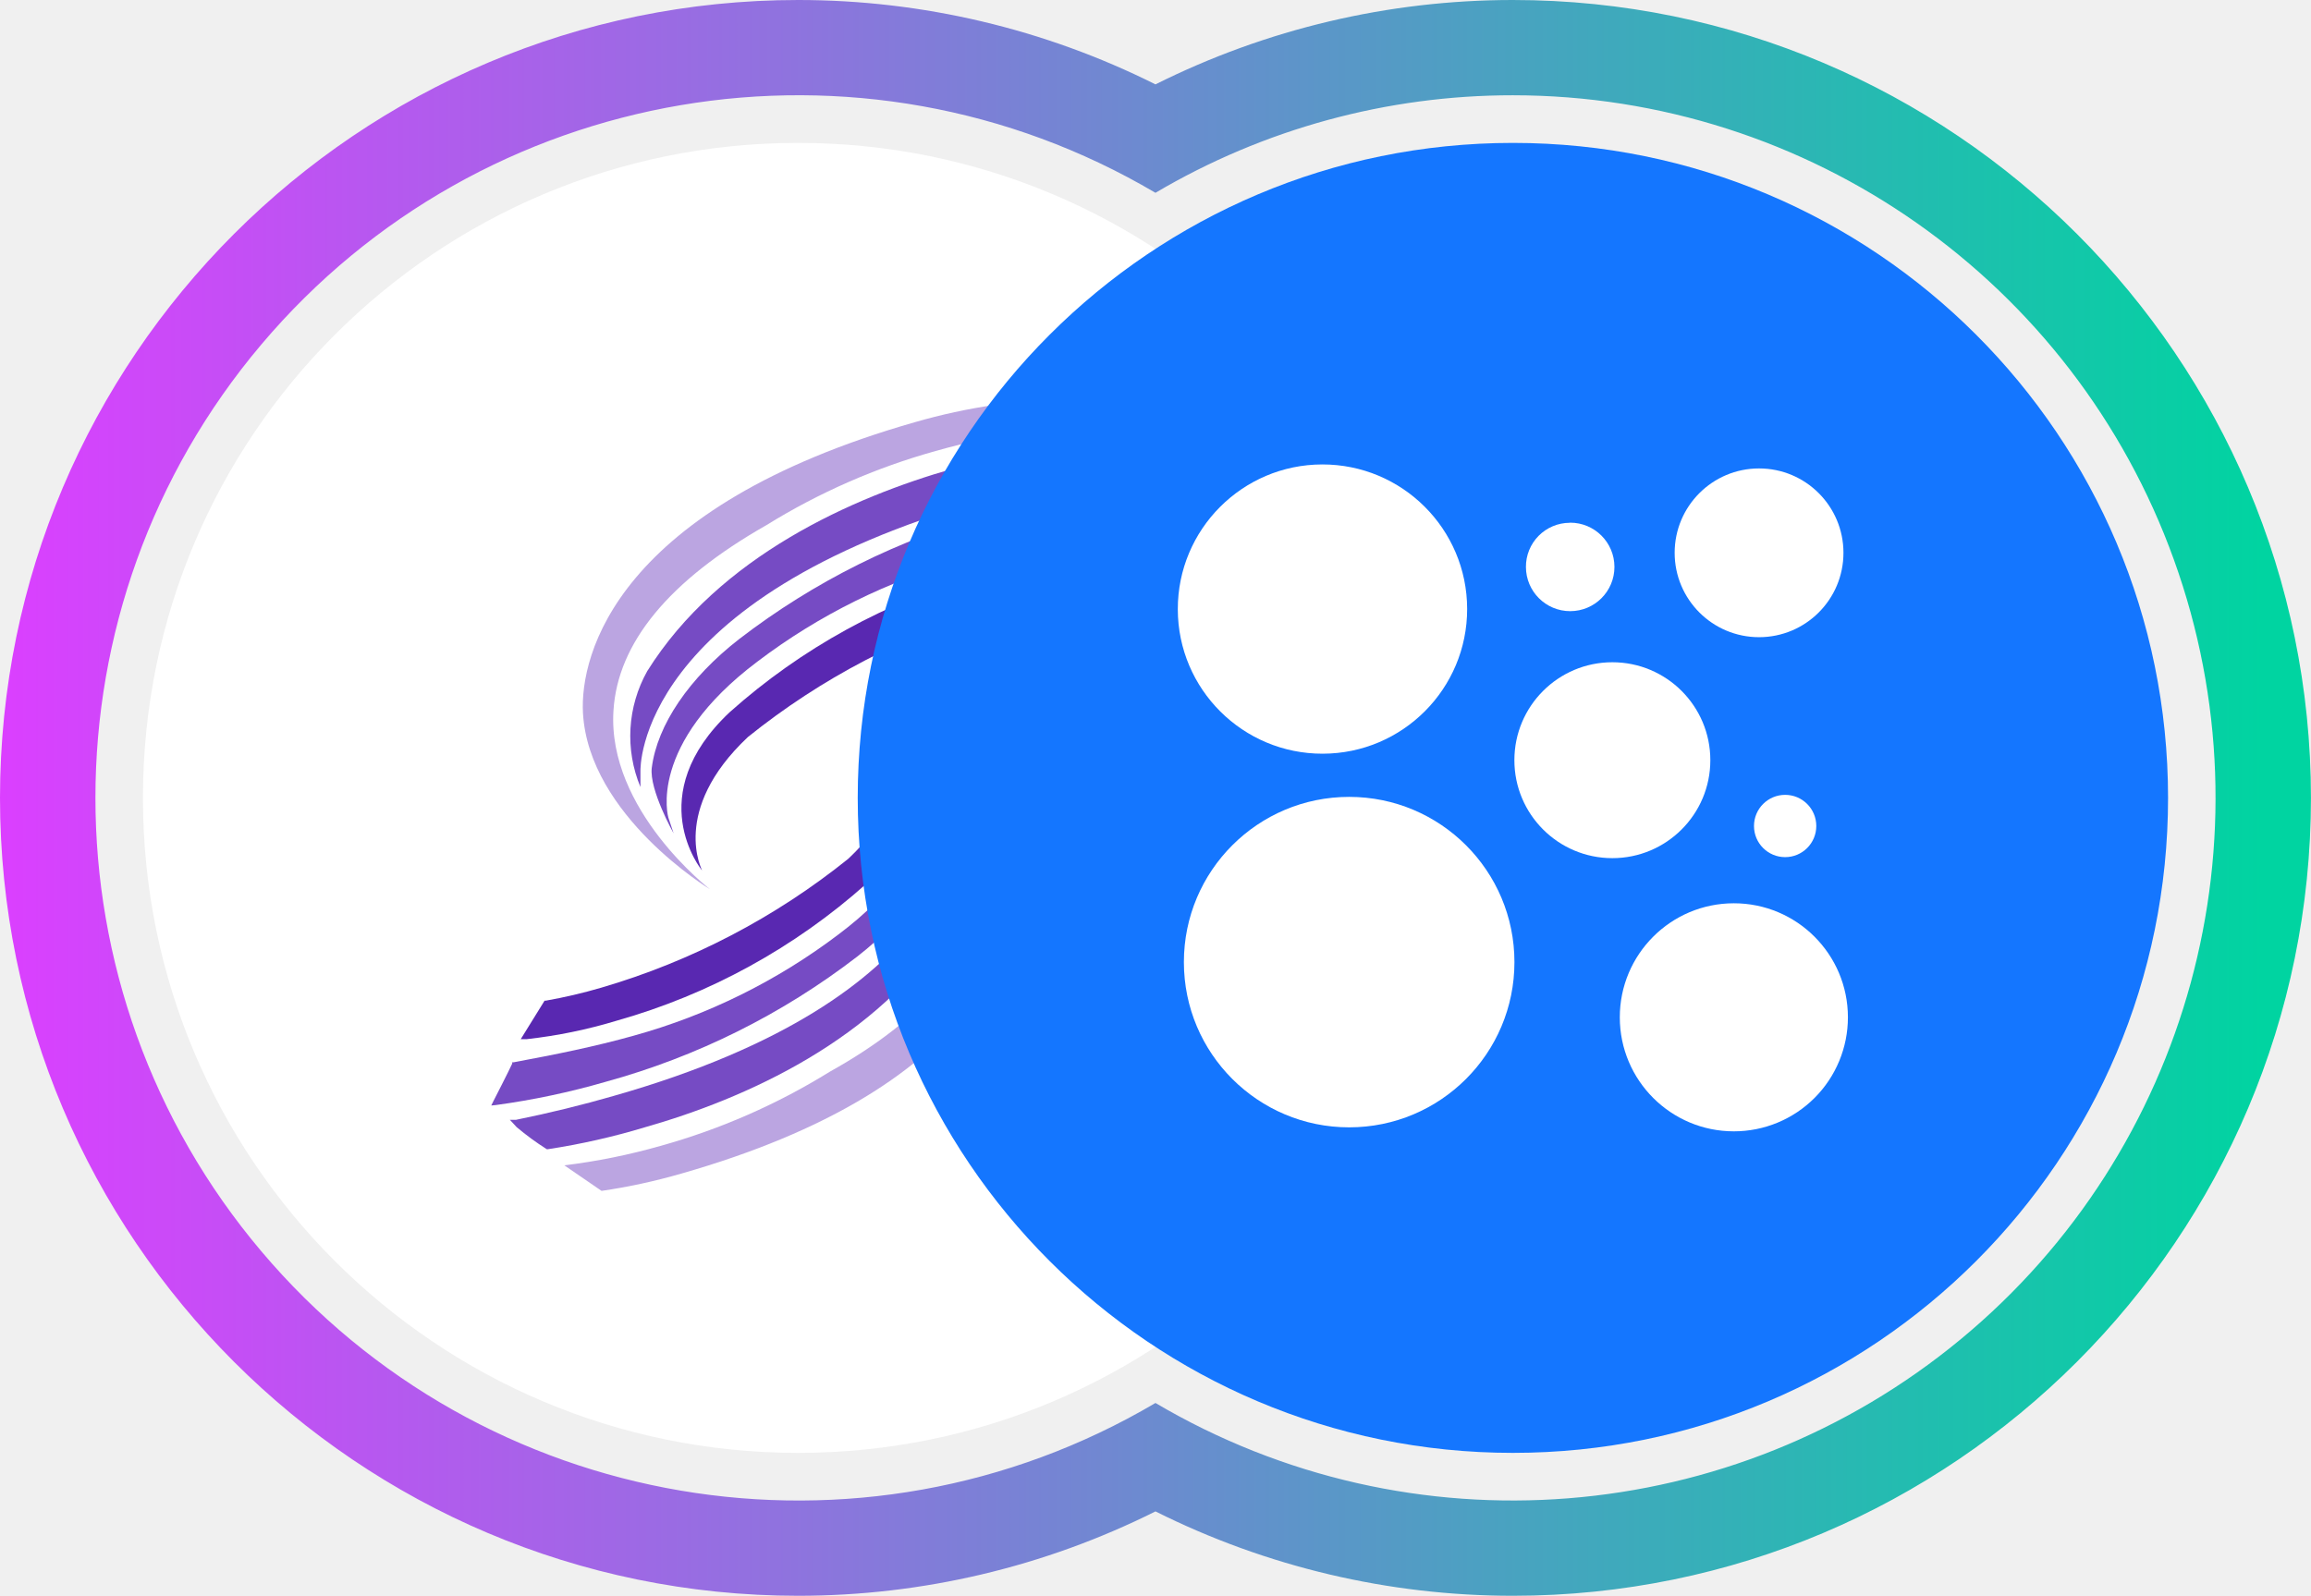
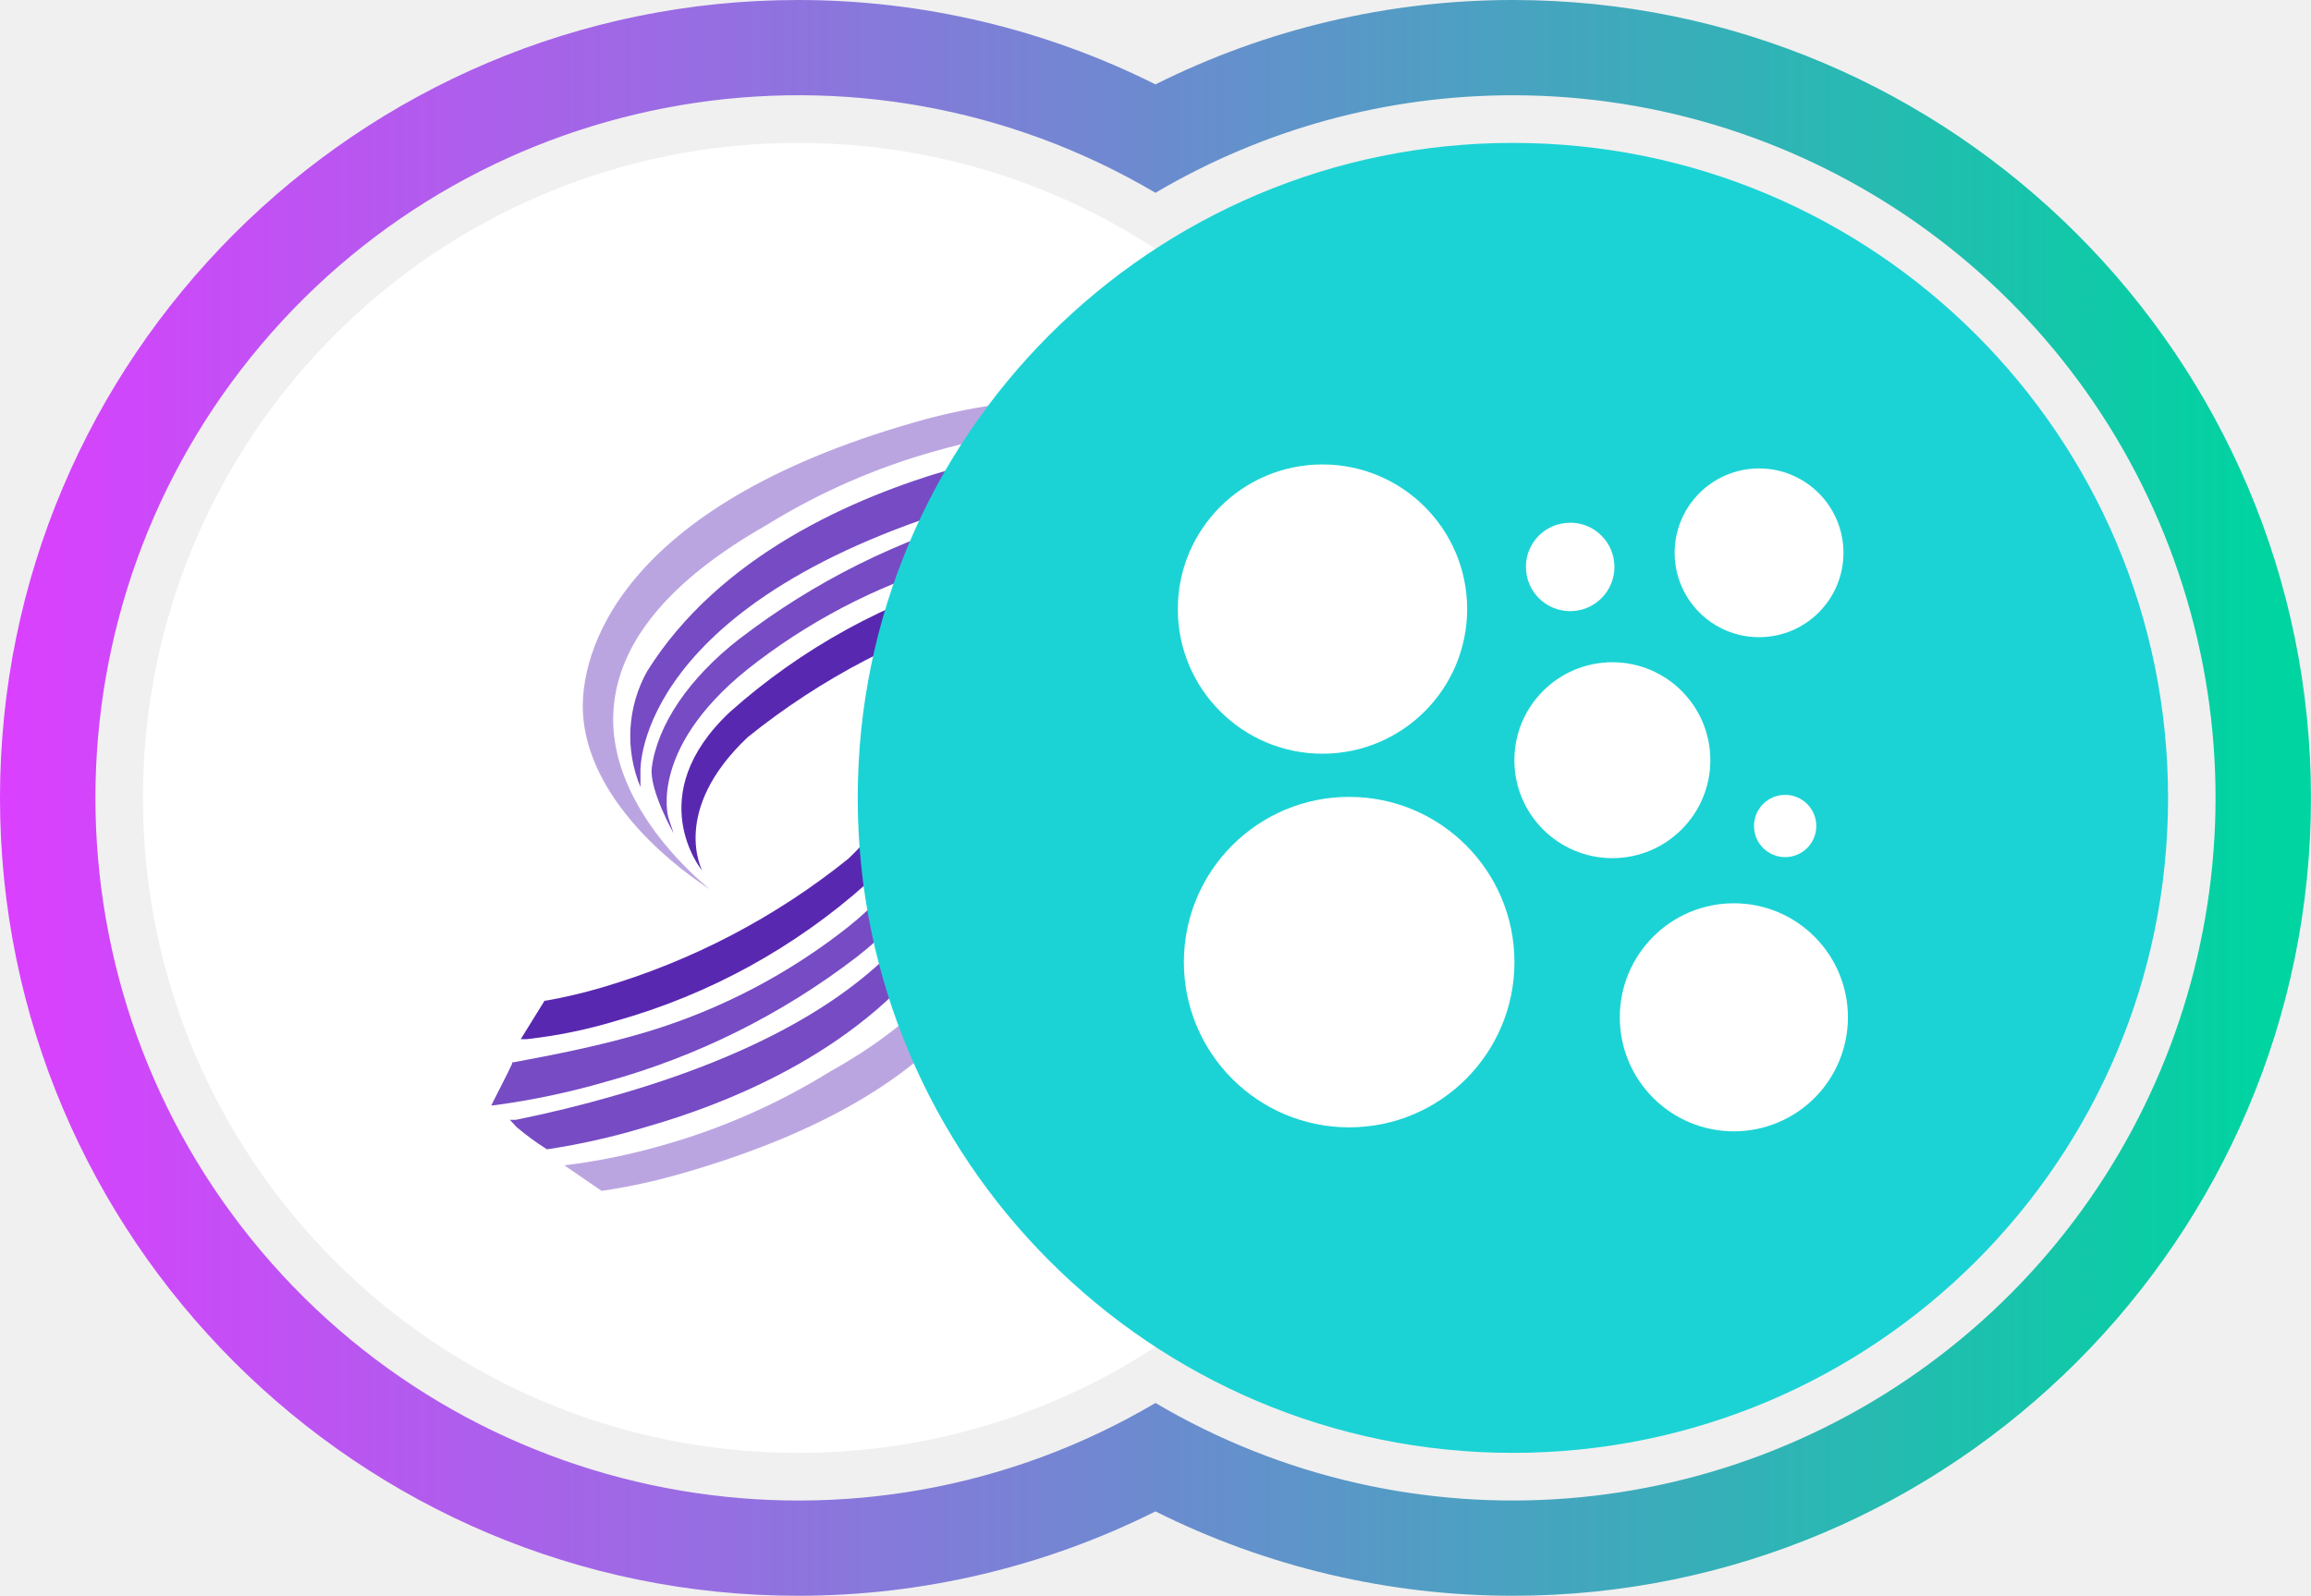
<svg xmlns="http://www.w3.org/2000/svg" viewBox="0 0 388.01 268">
  <defs>
-     <style>.cls-1{fill:#fff;}.cls-2{fill:#5928b1;}.cls-3{fill:#764bc4;}.cls-4{fill:#bba5e1;}.cls-5{fill:#1476FF;}.cls-6{fill:url(#未命名的渐变_29);}</style>
+     <style>.cls-1{fill:#fff;}.cls-2{fill:#5928b1;}.cls-3{fill:#764bc4;}.cls-4{fill:#bba5e1;}.cls-5{fill:#1bd3d5;}.cls-6{fill:url(#未命名的渐变_29);}</style>
    <linearGradient id="未命名的渐变_29" y1="134" x2="388.01" y2="134" gradientUnits="userSpaceOnUse">
      <stop offset="0" stop-color="#db3fff" />
      <stop offset="0.98" stop-color="#00d4a1" />
    </linearGradient>
  </defs>
  <g id="图层_2" data-name="图层 2">
    <g id="图层_1-2" data-name="图层 1">
      <circle class="cls-1" cx="134" cy="134" r="110" />
      <path class="cls-2" d="M164.4,96.6a106.43,106.43,0,0,0-41.88,23c-14.88,14-4.76,26.47-4.65,26.58s-5.47-10,7.7-22.4A119.89,119.89,0,0,1,167,102.14a86.42,86.42,0,0,1,9.39-2.2h0l4.18-6.27h-1A82.9,82.9,0,0,0,164.4,96.6Z" />
      <path class="cls-3" d="M181.26,78.71A46.06,46.06,0,0,0,176.2,75h0A117.33,117.33,0,0,0,160,78.71c-16.72,4.76-39.23,14.66-51.33,34a22.29,22.29,0,0,0-1.14,19.47v-2.71c0-.29-.81-28.86,57.75-45.5,5.1-1.47,10.6-2.83,16.35-4l1-.18Z" />
      <path class="cls-3" d="M184.78,82.41a128.25,128.25,0,0,0-18.51,3.92,122.27,122.27,0,0,0-42.17,21c-8.4,6.53-13.75,14.41-14.67,21.63-.44,3.67,3.67,11,3.67,11l-.88-2.64s-3.67-12.24,15-26.25a102.1,102.1,0,0,1,34.36-17c6.67-1.87,13.09-3.15,20.16-4.47H182v-.22c.51-1.14,3.08-6.16,3.12-6.23l.4-.81Z" />
      <path class="cls-4" d="M103,119.33c.7-11.33,9.28-21.81,25.67-31.13A109.87,109.87,0,0,1,157.1,75.74a105.51,105.51,0,0,1,16.13-3.27L167,68a100.29,100.29,0,0,0-13.38,2.9c-50.05,14.3-56.29,39-55.74,48.87,1,17.27,21.31,29.56,21.31,29.56S101.92,136.05,103,119.33Z" />
      <path class="cls-2" d="M103.6,171.4a106.43,106.43,0,0,0,41.88-23c14.88-14,4.76-26.47,4.65-26.58s5.47,10-7.7,22.4A119.89,119.89,0,0,1,101,165.86a86.42,86.42,0,0,1-9.39,2.2h-.18l-4,6.46h1A84,84,0,0,0,103.6,171.4Z" />
      <path class="cls-3" d="M86.74,189.29A46.06,46.06,0,0,0,91.8,193H92a117.33,117.33,0,0,0,16.24-3.67c16.72-4.76,39.24-14.66,51.34-34a22.32,22.32,0,0,0,1.13-19.47v2.71c0,.29.81,28.86-57.75,45.5-5.09,1.47-10.59,2.83-16.35,4h-1Z" />
      <path class="cls-3" d="M83.22,185.59a128.25,128.25,0,0,0,18.51-3.92,122.27,122.27,0,0,0,42.17-21c8.4-6.53,13.75-14.41,14.67-21.63.44-3.67-3.67-11-3.67-11l.88,2.64s3.67,12.24-15,26.25a102.1,102.1,0,0,1-34.36,17c-6.67,1.87-13.09,3.15-20.16,4.47H86v.22c-.51,1.14-3.08,6.16-3.12,6.23l-.4.81Z" />
      <path class="cls-4" d="M165,148.85c-.7,11.33-9.28,22-25.67,31.13a109.9,109.9,0,0,1-28.45,12.47,105.49,105.49,0,0,1-16.13,3.26L101,200a100.29,100.29,0,0,0,13.38-2.9c50.05-14.3,56.29-39,55.74-48.87-1-17.27-21.45-29.56-21.45-29.56S166.08,132,165,148.85Z" />
      <g id="图层_2-2" data-name="图层 2">
        <g id="图层_1-2-2" data-name="图层 1-2">
          <circle class="cls-5" cx="254.01" cy="134" r="110" />
          <circle class="cls-1" cx="295.34" cy="92.84" r="14.17" />
          <circle class="cls-1" cx="299.72" cy="138.72" r="5.23" />
          <path class="cls-1" d="M263.62,87.78a7.43,7.43,0,1,1-7.42,7.44v0a7.37,7.37,0,0,1,7.34-7.42Z" />
          <path class="cls-1" d="M222,78a24.29,24.29,0,1,1-24.25,24.33v0A24.29,24.29,0,0,1,222,78Z" />
          <circle class="cls-1" cx="226.52" cy="161.58" r="27.75" />
          <circle class="cls-1" cx="270.71" cy="127.67" r="16.45" />
          <path class="cls-1" d="M291.12,190a19.15,19.15,0,1,1,19.14-19.16v0A19.14,19.14,0,0,1,291.12,190Z" />
        </g>
      </g>
      <path class="cls-6" d="M254,16a118,118,0,1,1-60,219.62,118,118,0,1,1,0-203.24A117.82,117.82,0,0,1,254,16m0-16a134.1,134.1,0,0,0-60,14.17A134.06,134.06,0,0,0,134,0C60.11,0,0,60.11,0,134S60.11,268,134,268a134.06,134.06,0,0,0,60-14.17A134.1,134.1,0,0,0,254,268c73.89,0,134-60.11,134-134S327.9,0,254,0Z" />
    </g>
  </g>
</svg>
